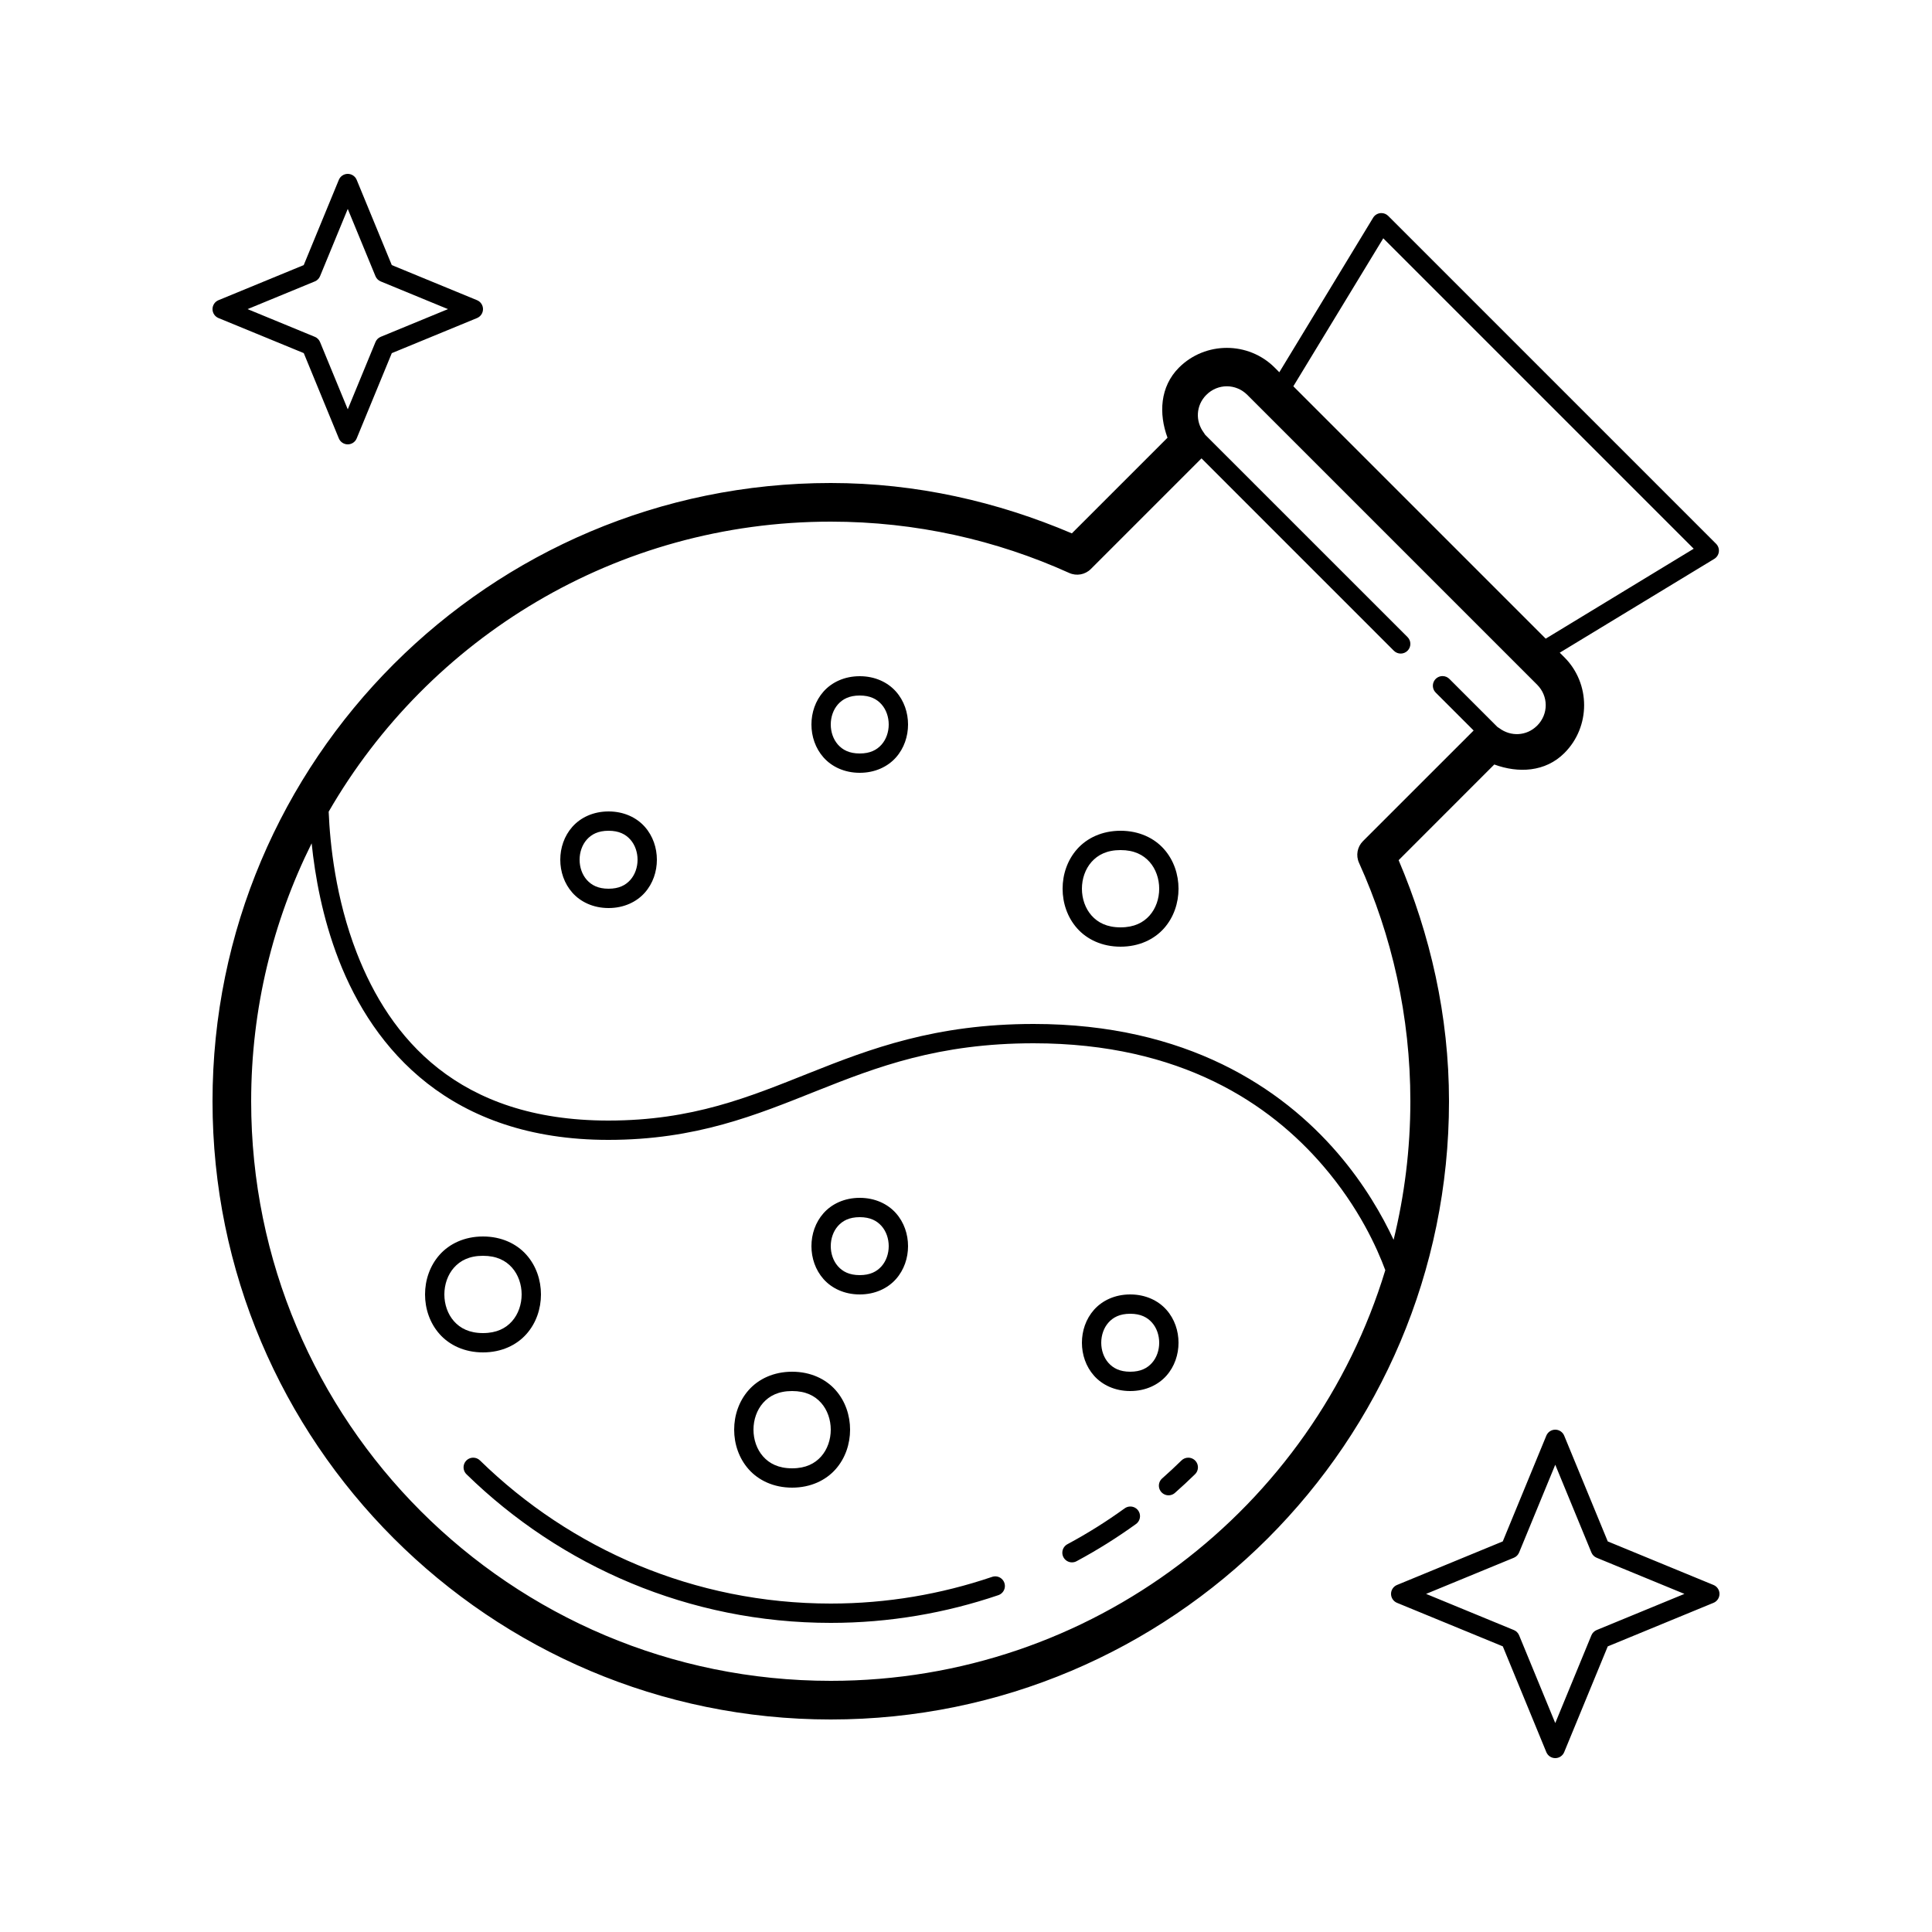
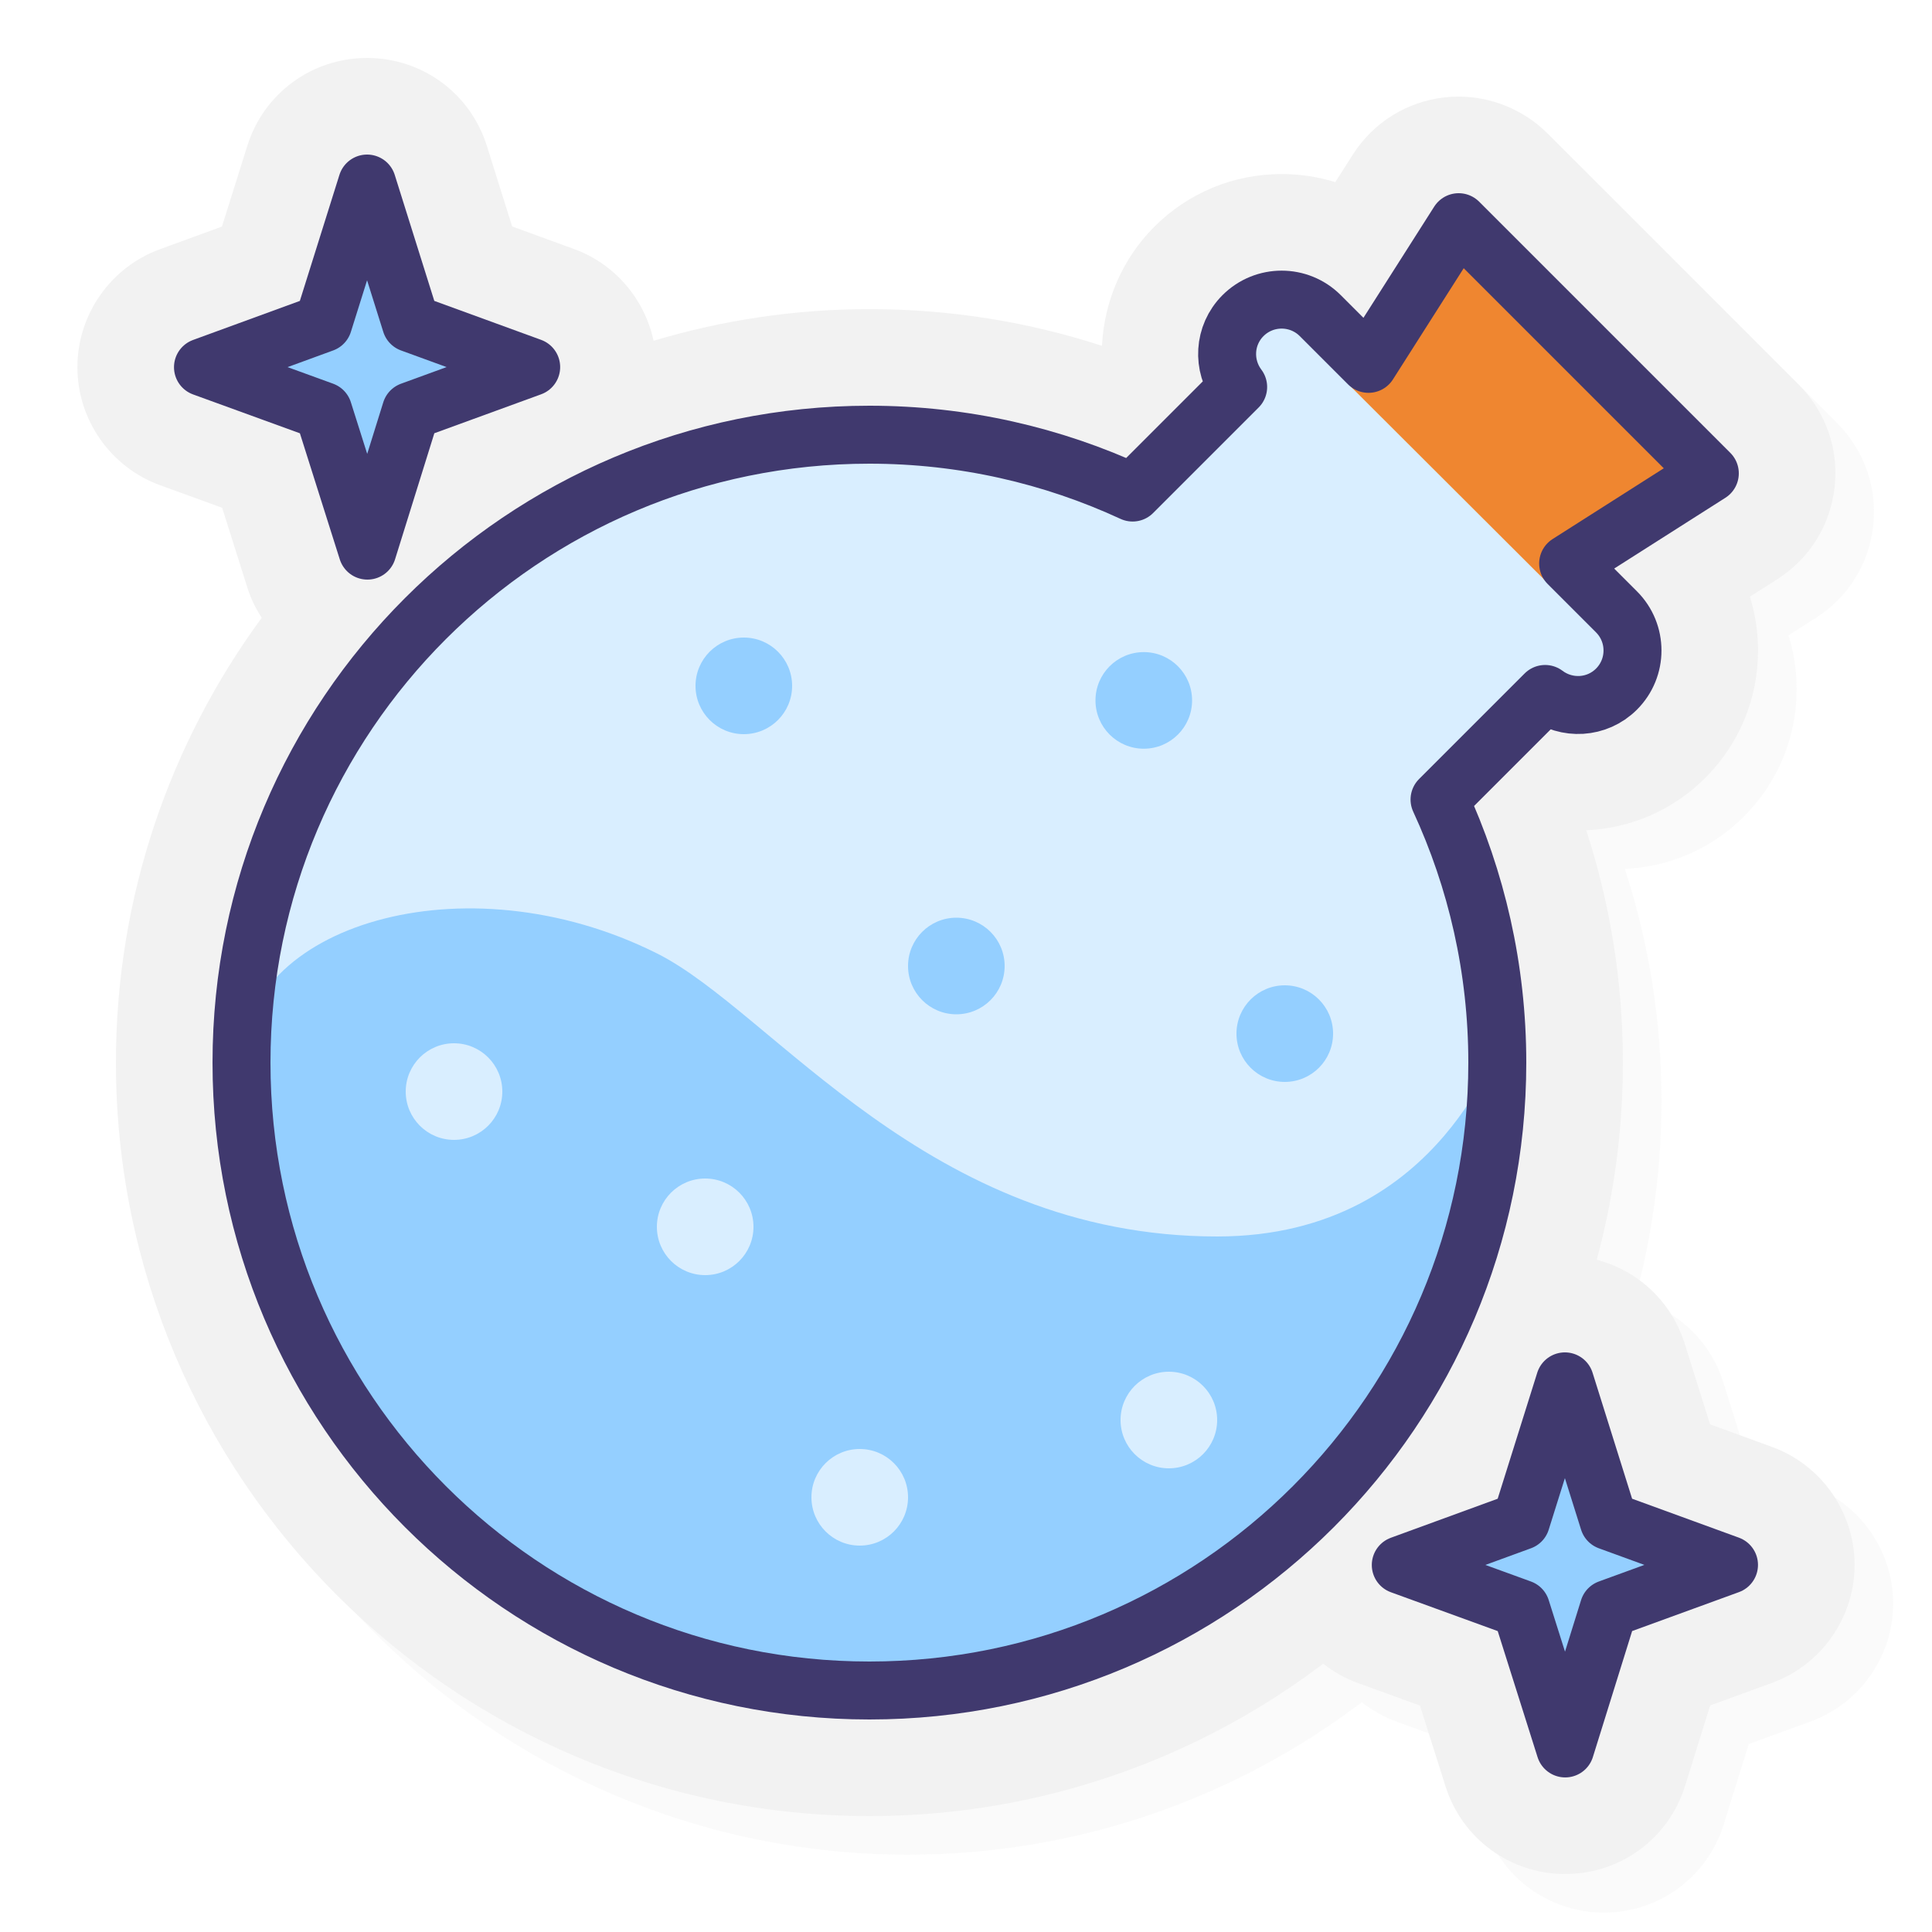
- <svg xmlns="http://www.w3.org/2000/svg" viewBox="0 0 100 100" width="100px" height="100px">
-   <path d="M 17.99 9 A 0.5 0.5 0 0 0 17.537 9.311 L 15.721 13.721 L 11.311 15.537 A 0.5 0.5 0 0 0 11.311 16.463 L 15.723 18.277 L 17.537 22.689 A 0.5 0.5 0 0 0 18.463 22.689 L 20.279 18.279 L 24.689 16.463 A 0.5 0.5 0 0 0 24.689 15.537 L 20.279 13.721 L 18.463 9.311 A 0.5 0.5 0 0 0 17.99 9 z M 18 10.814 L 19.434 14.295 A 0.5 0.5 0 0 0 19.705 14.566 L 23.186 16 L 19.705 17.434 A 0.5 0.5 0 0 0 19.434 17.705 L 18 21.186 L 16.566 17.705 A 0.5 0.5 0 0 0 16.295 17.434 L 12.814 16 L 16.295 14.566 A 0.5 0.5 0 0 0 16.566 14.295 L 18 10.814 z M 71.492 11.029 A 0.5 0.5 0 0 0 71.072 11.27 L 66.217 19.268 L 65.975 19.025 C 65.295 18.346 64.398 18.006 63.5 18.006 C 62.602 18.006 61.705 18.347 61.025 19.025 C 60.034 20.017 59.973 21.416 60.43 22.656 L 55.479 27.607 C 51.636 25.972 47.439 25 43 25 C 25.339 25 11 39.339 11 57 C 11 74.661 25.339 89 43 89 C 60.661 89 75 74.661 75 57 C 75 52.563 74.027 48.366 72.393 44.523 L 77.344 39.57 C 78.584 40.027 79.984 39.967 80.975 38.975 C 82.334 37.616 82.333 35.384 80.975 34.025 L 80.732 33.783 L 88.73 28.928 A 0.5 0.5 0 0 0 88.824 28.146 L 71.854 11.176 A 0.5 0.5 0 0 0 71.492 11.029 z M 71.598 12.334 L 87.666 28.402 L 80.006 33.057 L 66.943 19.994 L 71.598 12.334 z M 63.5 19.994 C 63.882 19.994 64.264 20.143 64.561 20.439 L 79.561 35.439 C 80.154 36.033 80.156 36.965 79.561 37.561 A 1 1 0 0 0 79.559 37.561 C 79.019 38.101 78.199 38.137 77.607 37.693 A 1 1 0 0 0 77.506 37.627 L 75.025 35.146 A 0.5 0.5 0 0 0 74.666 34.994 A 0.5 0.5 0 0 0 74.318 35.854 L 76.275 37.811 L 70.545 43.539 A 1 1 0 0 0 70.342 44.658 C 72.045 48.424 73 52.597 73 57 C 73 59.473 72.696 61.874 72.133 64.172 C 71.55 62.926 70.628 61.3 69.227 59.674 C 66.351 56.337 61.437 53 53.5 53 C 48.417 53 45.044 54.283 41.9 55.535 C 38.757 56.787 35.85 58 31.486 58 C 23.68 58 20.167 53.698 18.465 49.318 C 17.366 46.491 17.08 43.67 17.012 42.012 C 22.195 33.038 31.883 27 43 27 C 47.403 27 51.576 27.954 55.342 29.656 A 1 1 0 0 0 56.461 29.453 L 62.189 23.725 L 72.146 33.682 A 0.5 0.5 0 1 0 72.854 32.975 L 62.377 22.5 A 1 1 0 0 0 62.307 22.393 C 61.863 21.801 61.898 20.981 62.439 20.439 C 62.737 20.142 63.118 19.994 63.5 19.994 z M 44.5 35 C 43.708 35 43.052 35.315 42.627 35.793 C 42.202 36.271 42 36.889 42 37.5 C 42 38.111 42.202 38.729 42.627 39.207 C 43.052 39.685 43.708 40 44.5 40 C 45.292 40 45.948 39.685 46.373 39.207 C 46.798 38.729 47 38.111 47 37.5 C 47 36.889 46.798 36.271 46.373 35.793 C 45.948 35.315 45.292 35 44.5 35 z M 44.5 36 C 45.042 36 45.385 36.185 45.627 36.457 C 45.869 36.729 46 37.111 46 37.5 C 46 37.889 45.869 38.271 45.627 38.543 C 45.385 38.815 45.042 39 44.5 39 C 43.958 39 43.615 38.815 43.373 38.543 C 43.131 38.271 43 37.889 43 37.5 C 43 37.111 43.131 36.729 43.373 36.457 C 43.615 36.185 43.958 36 44.5 36 z M 31.5 42 C 30.708 42 30.052 42.315 29.627 42.793 C 29.202 43.271 29 43.889 29 44.5 C 29 45.111 29.202 45.729 29.627 46.207 C 30.052 46.685 30.708 47 31.5 47 C 32.292 47 32.948 46.685 33.373 46.207 C 33.798 45.729 34 45.111 34 44.5 C 34 43.889 33.798 43.271 33.373 42.793 C 32.948 42.315 32.292 42 31.5 42 z M 31.5 43 C 32.042 43 32.385 43.185 32.627 43.457 C 32.869 43.729 33 44.111 33 44.5 C 33 44.889 32.869 45.271 32.627 45.543 C 32.385 45.815 32.042 46 31.5 46 C 30.958 46 30.615 45.815 30.373 45.543 C 30.131 45.271 30 44.889 30 44.5 C 30 44.111 30.131 43.729 30.373 43.457 C 30.615 43.185 30.958 43 31.5 43 z M 58 43 C 57.042 43 56.26 43.377 55.752 43.949 C 55.244 44.521 55 45.264 55 46 C 55 46.736 55.244 47.479 55.752 48.051 C 56.26 48.623 57.042 49 58 49 C 58.958 49 59.74 48.623 60.248 48.051 C 60.756 47.479 61 46.736 61 46 C 61 45.264 60.756 44.521 60.248 43.949 C 59.74 43.377 58.958 43 58 43 z M 16.131 43.65 C 16.305 45.339 16.685 47.499 17.533 49.682 C 19.328 54.302 23.305 59 31.486 59 C 36.037 59 39.137 57.713 42.271 56.465 C 45.406 55.217 48.583 54 53.5 54 C 61.159 54 65.743 57.163 68.469 60.326 C 70.349 62.508 71.28 64.608 71.703 65.744 C 67.964 78.052 56.538 87 43 87 C 26.419 87 13 73.581 13 57 C 13 52.201 14.131 47.671 16.131 43.65 z M 58 44 C 58.708 44 59.177 44.248 59.502 44.613 C 59.827 44.979 60 45.486 60 46 C 60 46.514 59.827 47.021 59.502 47.387 C 59.177 47.752 58.708 48 58 48 C 57.292 48 56.823 47.752 56.498 47.387 C 56.173 47.021 56 46.514 56 46 C 56 45.486 56.173 44.979 56.498 44.613 C 56.823 44.248 57.292 44 58 44 z M 44.5 62 C 43.708 62 43.052 62.315 42.627 62.793 C 42.202 63.271 42 63.889 42 64.5 C 42 65.111 42.202 65.729 42.627 66.207 C 43.052 66.685 43.708 67 44.5 67 C 45.292 67 45.948 66.685 46.373 66.207 C 46.798 65.729 47 65.111 47 64.5 C 47 63.889 46.798 63.271 46.373 62.793 C 45.948 62.315 45.292 62 44.5 62 z M 44.5 63 C 45.042 63 45.385 63.185 45.627 63.457 C 45.869 63.729 46 64.111 46 64.5 C 46 64.889 45.869 65.271 45.627 65.543 C 45.385 65.815 45.042 66 44.5 66 C 43.958 66 43.615 65.815 43.373 65.543 C 43.131 65.271 43 64.889 43 64.5 C 43 64.111 43.131 63.729 43.373 63.457 C 43.615 63.185 43.958 63 44.5 63 z M 25 64 C 24.042 64 23.26 64.377 22.752 64.949 C 22.244 65.521 22 66.264 22 67 C 22 67.736 22.244 68.479 22.752 69.051 C 23.26 69.623 24.042 70 25 70 C 25.958 70 26.74 69.623 27.248 69.051 C 27.756 68.479 28 67.736 28 67 C 28 66.264 27.756 65.521 27.248 64.949 C 26.74 64.377 25.958 64 25 64 z M 25 65 C 25.708 65 26.177 65.248 26.502 65.613 C 26.827 65.979 27 66.486 27 67 C 27 67.514 26.827 68.021 26.502 68.387 C 26.177 68.752 25.708 69 25 69 C 24.292 69 23.823 68.752 23.498 68.387 C 23.173 68.021 23 67.514 23 67 C 23 66.486 23.173 65.979 23.498 65.613 C 23.823 65.248 24.292 65 25 65 z M 58.5 67 C 57.708 67 57.052 67.315 56.627 67.793 C 56.202 68.271 56 68.889 56 69.5 C 56 70.111 56.202 70.729 56.627 71.207 C 57.052 71.685 57.708 72 58.5 72 C 59.292 72 59.948 71.685 60.373 71.207 C 60.798 70.729 61 70.111 61 69.5 C 61 68.889 60.798 68.271 60.373 67.793 C 59.948 67.315 59.292 67 58.5 67 z M 58.5 68 C 59.042 68 59.385 68.185 59.627 68.457 C 59.869 68.729 60 69.111 60 69.5 C 60 69.889 59.869 70.271 59.627 70.543 C 59.385 70.815 59.042 71 58.5 71 C 57.958 71 57.615 70.815 57.373 70.543 C 57.131 70.271 57 69.889 57 69.5 C 57 69.111 57.131 68.729 57.373 68.457 C 57.615 68.185 57.958 68 58.5 68 z M 41 71 C 40.042 71 39.26 71.377 38.752 71.949 C 38.244 72.521 38 73.264 38 74 C 38 74.736 38.244 75.479 38.752 76.051 C 39.26 76.623 40.042 77 41 77 C 41.958 77 42.74 76.623 43.248 76.051 C 43.756 75.479 44 74.736 44 74 C 44 73.264 43.756 72.521 43.248 71.949 C 42.74 71.377 41.958 71 41 71 z M 41 72 C 41.708 72 42.177 72.248 42.502 72.613 C 42.827 72.979 43 73.486 43 74 C 43 74.514 42.827 75.021 42.502 75.387 C 42.177 75.752 41.708 76 41 76 C 40.292 76 39.823 75.752 39.498 75.387 C 39.173 75.021 39 74.514 39 74 C 39 73.486 39.173 72.979 39.498 72.613 C 39.823 72.248 40.292 72 41 72 z M 80.49 74 A 0.5 0.5 0 0 0 80.037 74.311 L 77.783 79.783 L 72.311 82.037 A 0.5 0.5 0 0 0 72.311 82.963 L 77.785 85.215 L 80.037 90.689 A 0.5 0.5 0 0 0 80.963 90.689 L 83.217 85.217 L 88.689 82.963 A 0.5 0.5 0 0 0 88.689 82.037 L 83.217 79.783 L 80.963 74.311 A 0.5 0.5 0 0 0 80.49 74 z M 24.488 75.449 A 0.5 0.5 0 0 0 24.15 76.312 C 29.016 81.063 35.665 84 43 84 C 46.031 84 48.941 83.492 51.66 82.57 A 0.5 0.5 0 1 0 51.34 81.623 C 48.721 82.511 45.919 83 43 83 C 35.931 83 29.536 80.174 24.85 75.598 A 0.5 0.5 0 0 0 24.488 75.449 z M 61.496 75.449 A 0.5 0.5 0 0 0 61.15 75.596 C 60.832 75.907 60.505 76.212 60.17 76.508 A 0.5 0.5 0 1 0 60.83 77.258 C 61.177 76.952 61.518 76.635 61.85 76.311 A 0.5 0.5 0 0 0 61.496 75.449 z M 80.5 75.814 L 82.371 80.357 A 0.5 0.5 0 0 0 82.643 80.629 L 87.186 82.5 L 82.643 84.371 A 0.5 0.5 0 0 0 82.371 84.643 L 80.5 89.186 L 78.629 84.643 A 0.5 0.5 0 0 0 78.357 84.371 L 73.814 82.5 L 78.357 80.629 A 0.5 0.5 0 0 0 78.629 80.357 L 80.5 75.814 z M 58.521 77.977 A 0.5 0.5 0 0 0 58.207 78.076 C 57.27 78.754 56.288 79.37 55.264 79.92 A 0.5 0.5 0 1 0 55.736 80.801 C 56.8 80.229 57.82 79.589 58.793 78.887 A 0.5 0.5 0 0 0 58.521 77.977 z" />
+ <svg xmlns="http://www.w3.org/2000/svg" viewBox="0 0 100 100" width="100px" height="100px" fill="#f2f2f2">
+   <path d="M93.72,76.892l-3.21-1.171l-1.309-4.169c-0.686-2.186-2.433-3.777-4.57-4.328 C85.518,63.964,86,60.538,86,57c0-4.122-0.636-8.151-1.895-12.02l0.006-0.006c2.33-0.105,4.501-1.058,6.153-2.709 c1.762-1.762,2.732-4.104,2.732-6.596c0-0.958-0.144-1.895-0.421-2.785l1.417-0.901c1.669-1.064,2.751-2.803,2.968-4.771 c0.218-1.972-0.463-3.908-1.865-5.307L82.094,8.901C80.884,7.693,79.208,7,77.497,7c-0.233,0-0.468,0.013-0.709,0.039 c-1.969,0.217-3.709,1.3-4.771,2.971l-0.902,1.417c-0.888-0.275-1.821-0.418-2.777-0.418c-2.492,0-4.834,0.97-6.597,2.733 c-1.651,1.652-2.59,3.866-2.702,6.146l-0.01,0.009C55.156,18.637,51.124,18,47,18C25.495,18,8,35.495,8,57s17.495,39,39,39 c8.814,0,16.951-2.942,23.49-7.892c0.533,0.421,1.133,0.765,1.793,1.004l3.215,1.169l1.321,4.176 c0.858,2.716,3.35,4.541,6.197,4.541h0.009h0.005c2.856-0.006,5.346-1.843,6.191-4.566l1.296-4.159l3.201-1.167 c2.557-0.931,4.275-3.385,4.275-6.107S96.274,77.822,93.72,76.892z" opacity=".35" />
+   <path d="M21.017,37c-2.849,0-5.34-1.825-6.198-4.541l-1.319-4.176l-2.859-4.564 c-2.554-0.928-4.631,0.016-4.635-2.704c-0.004-2.724,1.712-5.181,4.271-6.115l3.211-1.174l1.311-4.173C15.648,6.833,18.142,5,21,5 s1.598,3.856,2.449,6.584l5.06,2.138l3.299,3.525c2.555,0.93,4.185,1.031,4.185,3.753s-1.719,5.176-4.275,6.107l-3.201,1.167 l-1.296,4.159c-0.846,2.724-3.334,4.56-6.191,4.566h-0.005H21.017z" opacity=".35" />
+   <path fill="#f2f2f2" d="M93.096,19.904L80.094,6.901C78.884,5.693,77.208,5,75.497,5c-0.233,0-0.468,0.013-0.709,0.039 c-1.969,0.217-3.709,1.3-4.771,2.971l-0.902,1.417c-0.888-0.275-1.821-0.418-2.777-0.418c-2.492,0-4.834,0.97-6.597,2.733 c-1.651,1.652-2.59,3.866-2.702,6.146l-0.01,0.009C53.156,16.637,49.124,16,45,16c-3.881,0-7.629,0.578-11.169,1.638 c-0.466-2.15-1.992-3.973-4.11-4.745l-3.211-1.171l-1.307-4.162C24.352,4.833,21.858,3,19,3s-5.352,1.833-6.201,4.553l-1.311,4.173 L8.277,12.9c-2.56,0.934-4.275,3.392-4.271,6.115c0.004,2.72,1.725,5.171,4.278,6.099l3.215,1.169l1.319,4.176 c0.174,0.55,0.43,1.051,0.727,1.52C8.807,38.436,6,46.395,6,55c0,21.505,17.495,39,39,39s39-17.495,39-39 c0-4.122-0.636-8.151-1.895-12.02l0.006-0.006c2.33-0.105,4.501-1.058,6.153-2.709c1.762-1.762,2.732-4.104,2.732-6.596 c0-0.958-0.144-1.895-0.421-2.785l1.417-0.901c1.669-1.064,2.751-2.803,2.968-4.771C95.179,23.239,94.498,21.303,93.096,19.904z" />
+   <path fill="#f2f2f2" d="M81.016,96.999c-2.848,0-5.339-1.825-6.197-4.541l-1.321-4.176l-3.215-1.169 c-2.554-0.928-4.274-3.379-4.278-6.099c-0.004-2.724,1.712-5.181,4.271-6.115l3.212-1.174l1.311-4.174 c0.854-2.722,3.347-4.552,6.201-4.552c2.855,0,5.348,1.83,6.202,4.554l1.309,4.169l3.21,1.171c2.555,0.93,4.273,3.384,4.273,6.106 s-1.719,5.176-4.275,6.107l-3.201,1.167l-1.296,4.159c-0.846,2.724-3.335,4.56-6.191,4.566h-0.005H81.016z" />
+   <polygon fill="#94cfff" points="21.27,21.27 19.017,28.5 16.73,21.27 10.506,19.006 16.73,16.73 19,9.5 21.27,16.73 27.494,19" />
+   <polygon fill="#94cfff" points="83.268,83.268 81.015,90.499 78.729,83.268 72.504,81.004 78.729,78.729 80.999,71.499 83.268,78.729 89.493,80.999" />
+   <path fill="#d9eeff" d="M81.167,29.167L88.5,24.5l-13-13l-4.667,7.333l-2.496-2.496c-1.105-1.105-2.895-1.105-4,0 c-1.009,1.009-1.085,2.585-0.25,3.694l-5.463,5.463C54.479,23.577,49.866,22.5,45,22.5c-17.949,0-32.5,14.551-32.5,32.5 c0,17.949,14.551,32.5,32.5,32.5S77.5,72.949,77.5,55c0-4.863-1.076-9.473-2.99-13.616l5.465-5.465 c1.108,0.835,2.684,0.759,3.694-0.25c1.105-1.105,1.105-2.895,0-4L81.167,29.167z" />
+   <polygon fill="#ef8630" points="79.944,30.018 69.942,20.036 75.5,11.5 88.5,24.5" />
+   <path fill="#94cfff" d="M12.5,55c0,17.949,14.551,32.5,32.5,32.5S77.5,72.949,77.5,55c0-1.898-2.5,9-14.5,9 c-15,0-22.991-11.65-29-14.654C24,44.346,12.5,47.943,12.5,55z" />
+   <path fill="none" stroke="#40396e" stroke-linecap="round" stroke-linejoin="round" stroke-miterlimit="10" stroke-width="3" d="M81.167,29.167L88.5,24.5l-13-13l-4.667,7.333l-2.496-2.496c-1.105-1.105-2.895-1.105-4,0c-1.009,1.009-1.085,2.585-0.25,3.694 l-5.463,5.463C54.479,23.577,49.866,22.5,45,22.5c-17.949,0-32.5,14.551-32.5,32.5c0,17.949,14.551,32.5,32.5,32.5 S77.5,72.949,77.5,55c0-4.863-1.076-9.473-2.99-13.616l5.465-5.465c1.108,0.835,2.684,0.759,3.694-0.25 c1.105-1.105,1.105-2.895,0-4L81.167,29.167z" />
+   <circle cx="23.5" cy="56.5" r="2.5" fill="#d9eeff" />
+   <circle cx="44.5" cy="77.5" r="2.5" fill="#d9eeff" />
+   <circle cx="36.5" cy="63.5" r="2.5" fill="#d9eeff" />
+   <circle cx="49.5" cy="50" r="2.5" fill="#94cfff" />
+   <circle cx="38.5" cy="35.5" r="2.5" fill="#94cfff" />
+   <circle cx="59.202" cy="36.253" r="2.5" fill="#94cfff" />
+   <circle cx="66.5" cy="53.5" r="2.5" fill="#94cfff" />
+   <circle cx="60.5" cy="73.5" r="2.5" fill="#d9eeff" />
+   <polygon fill="none" stroke="#40396e" stroke-linecap="round" stroke-linejoin="round" stroke-miterlimit="10" stroke-width="3" points="21.27,21.27 19.017,28.5 16.73,21.27 10.506,19.006 16.73,16.73 19,9.5 21.27,16.73 27.494,19" />
+   <polygon fill="none" stroke="#40396e" stroke-linecap="round" stroke-linejoin="round" stroke-miterlimit="10" stroke-width="3" points="83.268,83.268 81.015,90.499 78.729,83.268 72.504,81.004 78.729,78.729 80.999,71.499 83.268,78.729 89.493,80.999" />
</svg>
